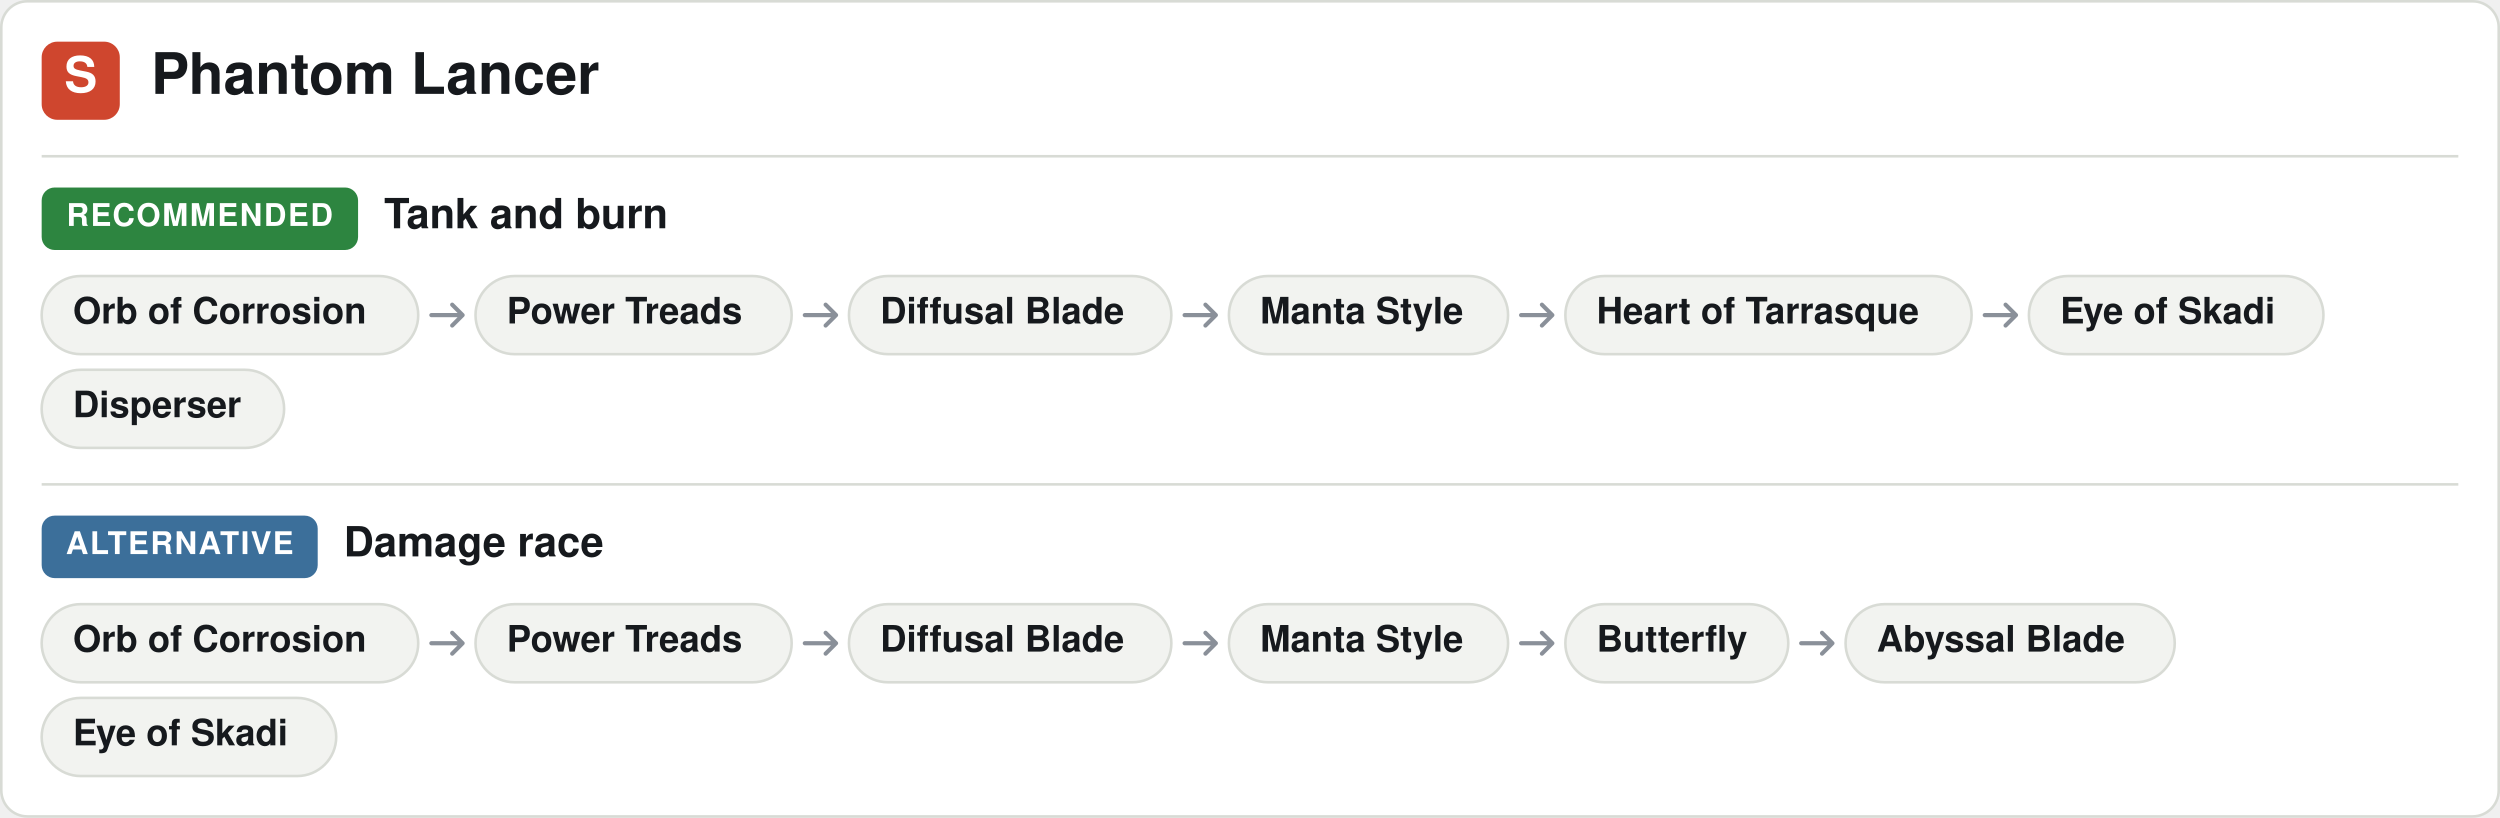
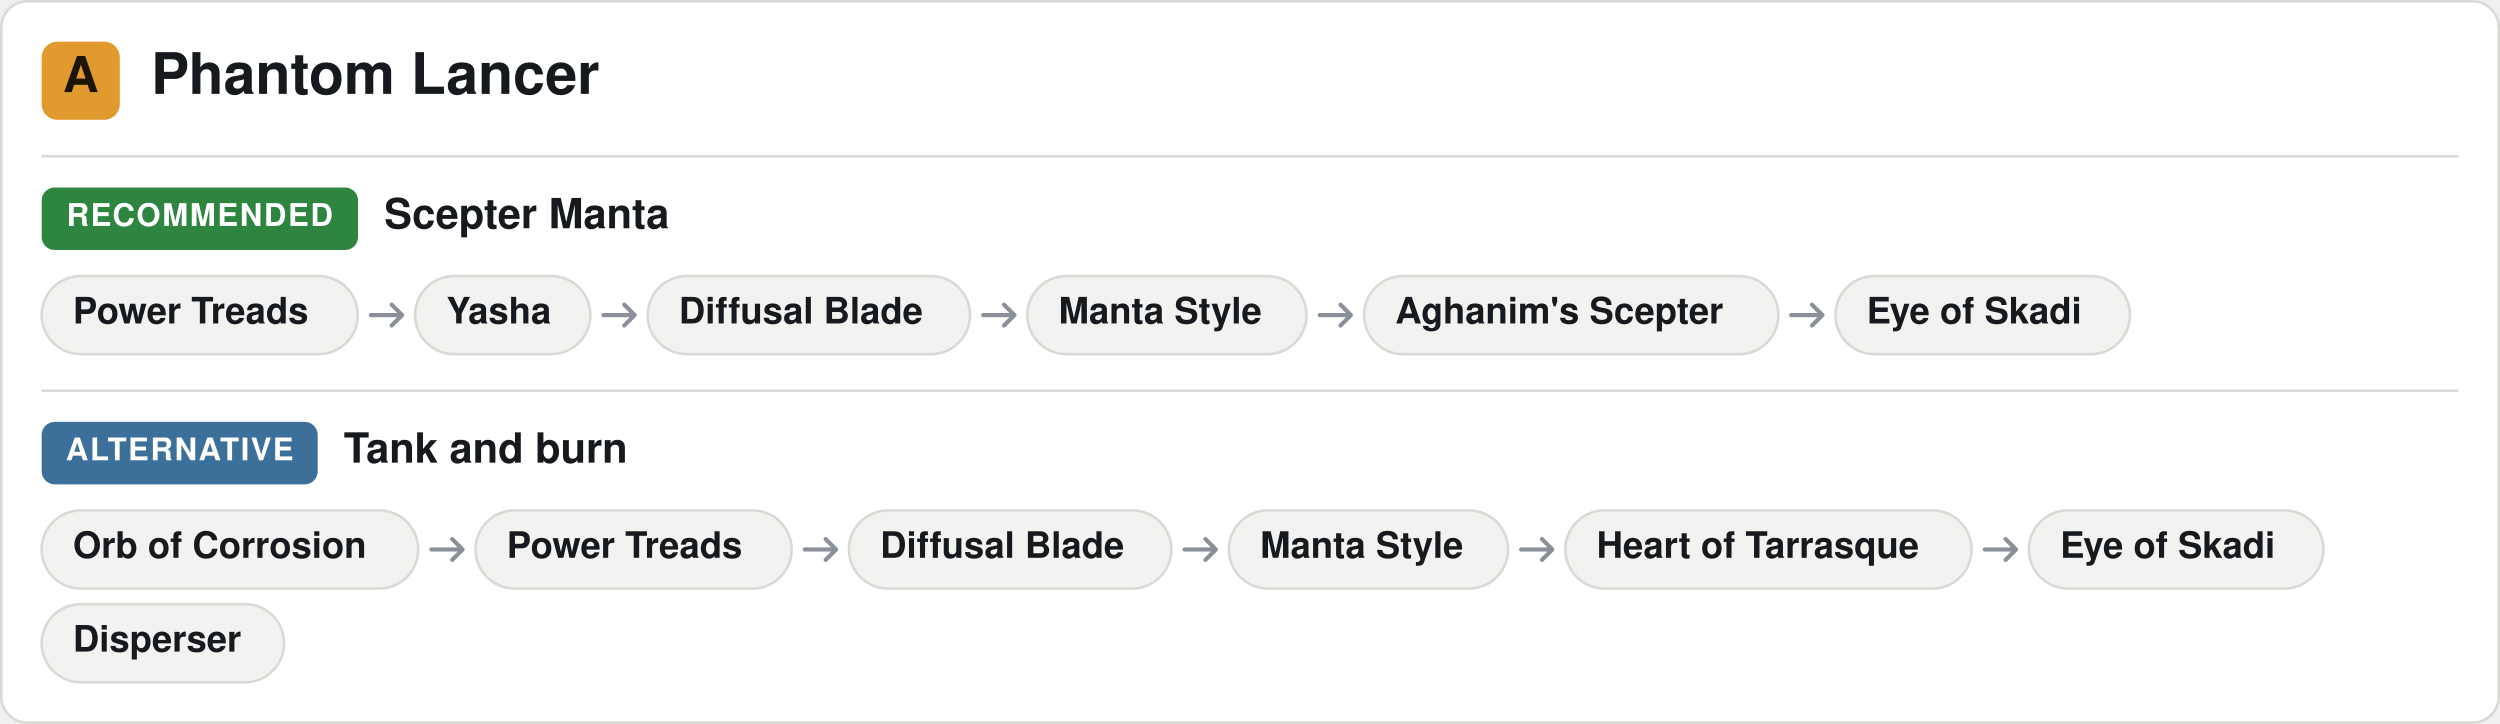
- <svg xmlns="http://www.w3.org/2000/svg" viewBox="0 0 960 314" width="960" height="314" role="img" aria-label="Phantom Lancer builds for patch 7.42">
+ <svg xmlns="http://www.w3.org/2000/svg" viewBox="0 0 960 278" width="960" height="278" role="img" aria-label="Phantom Lancer builds for patch 7.42">
  <style>
.card{fill:#ffffff;stroke:#d8dbd5}
.pill{fill:#f2f3f0;stroke:#d8dbd5}
.ink{fill:#16191d}
.muted{fill:#5b6168}
.sep{stroke:#d8dbd5}
.up{fill:#2d8540}.down{fill:#b8352a}.steady{fill:#687079}.rework{fill:#7448ab}
.rec{fill:#2d8540}.alt{fill:#3c6f9a}
.arrow{stroke:#8a9099;fill:none}
@media (prefers-color-scheme: dark){
.card{fill:#1a1d22;stroke:#2b3037}
.pill{fill:#111317;stroke:#2b3037}
.ink{fill:#e6e8eb}
.muted{fill:#9ba2ab}
.sep{stroke:#2b3037}
.up{fill:#5cc46f}.down{fill:#ef6c60}.steady{fill:#9ba2ab}.rework{fill:#ad8ae3}
.rec{fill:#3f9a52}.alt{fill:#4f88b8}
.arrow{stroke:#6f767f}
}
text{font-family:'Segoe UI',Helvetica,Arial,sans-serif;font-weight:700}
</style>
-   <rect class="card" x="0.5" y="0.5" width="959" height="313" rx="10" />
-   <rect x="16" y="16" width="30" height="30" rx="6" fill="#cf462e" />
-   <text x="31" y="31" fill="#ffffff" font-size="19" text-anchor="middle" dominant-baseline="central">S</text>
+   <rect class="card" x="0.5" y="0.5" width="959" height="277" rx="10" />
+   <rect x="16" y="16" width="30" height="30" rx="6" fill="#e09a2e" />
+   <text x="31" y="31" fill="#1c1406" font-size="19" text-anchor="middle" dominant-baseline="central">A</text>
  <text class="ink" x="58" y="31" font-size="22" dominant-baseline="central">Phantom Lancer</text>
  <line class="sep" x1="16" x2="944" y1="60" y2="60" />
  <rect class="rec" x="16" y="72" width="121.5" height="24" rx="5" />
  <text x="76.7" y="84" fill="#ffffff" font-size="12" letter-spacing="0.6" text-anchor="middle" dominant-baseline="central">RECOMMENDED</text>
-   <text class="ink" x="147.5" y="84" font-size="16" dominant-baseline="central">Tank and burn</text>
-   <rect class="pill" x="16.0" y="106" width="144.6" height="30" rx="15.0" />
-   <text class="ink" x="28.0" y="121.0" font-size="14" dominant-baseline="central">Orb of Corrosion</text>
-   <path class="arrow" stroke-width="1.6" stroke-linecap="round" stroke-linejoin="round" d="M165.643,121.0 H177.643 M173.643,117.0 L177.643,121.0 L173.643,125.0" />
-   <rect class="pill" x="182.6" y="106" width="121.4" height="30" rx="15.0" />
-   <text class="ink" x="194.6" y="121.0" font-size="14" dominant-baseline="central">Power Treads</text>
-   <path class="arrow" stroke-width="1.6" stroke-linecap="round" stroke-linejoin="round" d="M309.046,121.0 H321.046 M317.046,117.0 L321.046,121.0 L317.046,125.0" />
-   <rect class="pill" x="326.0" y="106" width="123.8" height="30" rx="15.0" />
-   <text class="ink" x="338.0" y="121.0" font-size="14" dominant-baseline="central">Diffusal Blade</text>
-   <path class="arrow" stroke-width="1.6" stroke-linecap="round" stroke-linejoin="round" d="M454.89,121.0 H466.89 M462.89,117.0 L466.89,121.0 L462.89,125.0" />
-   <rect class="pill" x="471.9" y="106" width="107.2" height="30" rx="15.0" />
-   <text class="ink" x="483.9" y="121.0" font-size="14" dominant-baseline="central">Manta Style</text>
-   <path class="arrow" stroke-width="1.6" stroke-linecap="round" stroke-linejoin="round" d="M584.1,121.0 H596.1 M592.1,117.0 L596.1,121.0 L592.1,125.0" />
-   <rect class="pill" x="601.1" y="106" width="156.0" height="30" rx="15.0" />
-   <text class="ink" x="613.1" y="121.0" font-size="14" dominant-baseline="central">Heart of Tarrasque</text>
-   <path class="arrow" stroke-width="1.6" stroke-linecap="round" stroke-linejoin="round" d="M762.144,121.0 H774.144 M770.144,117.0 L774.144,121.0 L770.144,125.0" />
-   <rect class="pill" x="779.1" y="106" width="113.1" height="30" rx="15.0" />
-   <text class="ink" x="791.1" y="121.0" font-size="14" dominant-baseline="central">Eye of Skadi</text>
-   <rect class="pill" x="16.0" y="142" width="93.1" height="30" rx="15.0" />
-   <text class="ink" x="28.0" y="157.0" font-size="14" dominant-baseline="central">Disperser</text>
-   <line class="sep" x1="16" x2="944" y1="186" y2="186" />
-   <rect class="alt" x="16" y="198" width="106.0" height="24" rx="5" />
-   <text x="69.0" y="210" fill="#ffffff" font-size="12" letter-spacing="0.6" text-anchor="middle" dominant-baseline="central">ALTERNATIVE</text>
-   <text class="ink" x="132.0" y="210" font-size="16" dominant-baseline="central">Damage race</text>
-   <rect class="pill" x="16.0" y="232" width="144.6" height="30" rx="15.0" />
-   <text class="ink" x="28.0" y="247.0" font-size="14" dominant-baseline="central">Orb of Corrosion</text>
-   <path class="arrow" stroke-width="1.6" stroke-linecap="round" stroke-linejoin="round" d="M165.643,247.0 H177.643 M173.643,243.0 L177.643,247.0 L173.643,251.0" />
-   <rect class="pill" x="182.6" y="232" width="121.4" height="30" rx="15.0" />
-   <text class="ink" x="194.6" y="247.0" font-size="14" dominant-baseline="central">Power Treads</text>
-   <path class="arrow" stroke-width="1.6" stroke-linecap="round" stroke-linejoin="round" d="M309.046,247.0 H321.046 M317.046,243.0 L321.046,247.0 L317.046,251.0" />
-   <rect class="pill" x="326.0" y="232" width="123.8" height="30" rx="15.0" />
-   <text class="ink" x="338.0" y="247.0" font-size="14" dominant-baseline="central">Diffusal Blade</text>
-   <path class="arrow" stroke-width="1.6" stroke-linecap="round" stroke-linejoin="round" d="M454.89,247.0 H466.89 M462.89,243.0 L466.89,247.0 L462.89,251.0" />
-   <rect class="pill" x="471.9" y="232" width="107.2" height="30" rx="15.0" />
-   <text class="ink" x="483.9" y="247.0" font-size="14" dominant-baseline="central">Manta Style</text>
-   <path class="arrow" stroke-width="1.6" stroke-linecap="round" stroke-linejoin="round" d="M584.1,247.0 H596.1 M592.1,243.0 L596.1,247.0 L592.1,251.0" />
-   <rect class="pill" x="601.1" y="232" width="85.6" height="30" rx="15.0" />
-   <text class="ink" x="613.1" y="247.0" font-size="14" dominant-baseline="central">Butterfly</text>
-   <path class="arrow" stroke-width="1.6" stroke-linecap="round" stroke-linejoin="round" d="M691.658,247.0 H703.658 M699.658,243.0 L703.658,247.0 L699.658,251.0" />
-   <rect class="pill" x="708.7" y="232" width="126.4" height="30" rx="15.0" />
-   <text class="ink" x="720.7" y="247.0" font-size="14" dominant-baseline="central">Abyssal Blade</text>
-   <rect class="pill" x="16.0" y="268" width="113.1" height="30" rx="15.0" />
-   <text class="ink" x="28.0" y="283.0" font-size="14" dominant-baseline="central">Eye of Skadi</text>
+   <text class="ink" x="147.5" y="84" font-size="16" dominant-baseline="central">Scepter Manta</text>
+   <rect class="pill" x="16.0" y="106" width="121.4" height="30" rx="15.0" />
+   <text class="ink" x="28.0" y="121.0" font-size="14" dominant-baseline="central">Power Treads</text>
+   <path class="arrow" stroke-width="1.6" stroke-linecap="round" stroke-linejoin="round" d="M142.403,121.0 H154.403 M150.403,117.0 L154.403,121.0 L150.403,125.0" />
+   <rect class="pill" x="159.4" y="106" width="67.3" height="30" rx="15.0" />
+   <text class="ink" x="171.4" y="121.0" font-size="14" dominant-baseline="central">Yasha</text>
+   <path class="arrow" stroke-width="1.6" stroke-linecap="round" stroke-linejoin="round" d="M231.705,121.0 H243.705 M239.705,117.0 L243.705,121.0 L239.705,125.0" />
+   <rect class="pill" x="248.7" y="106" width="123.8" height="30" rx="15.0" />
+   <text class="ink" x="260.7" y="121.0" font-size="14" dominant-baseline="central">Diffusal Blade</text>
+   <path class="arrow" stroke-width="1.6" stroke-linecap="round" stroke-linejoin="round" d="M377.549,121.0 H389.549 M385.549,117.0 L389.549,121.0 L385.549,125.0" />
+   <rect class="pill" x="394.5" y="106" width="107.2" height="30" rx="15.0" />
+   <text class="ink" x="406.5" y="121.0" font-size="14" dominant-baseline="central">Manta Style</text>
+   <path class="arrow" stroke-width="1.6" stroke-linecap="round" stroke-linejoin="round" d="M506.759,121.0 H518.759 M514.759,117.0 L518.759,121.0 L514.759,125.0" />
+   <rect class="pill" x="523.8" y="106" width="159.1" height="30" rx="15.0" />
+   <text class="ink" x="535.8" y="121.0" font-size="14" dominant-baseline="central">Aghanim's Scepter</text>
+   <path class="arrow" stroke-width="1.6" stroke-linecap="round" stroke-linejoin="round" d="M687.813,121.0 H699.813 M695.813,117.0 L699.813,121.0 L695.813,125.0" />
+   <rect class="pill" x="704.8" y="106" width="113.1" height="30" rx="15.0" />
+   <text class="ink" x="716.8" y="121.0" font-size="14" dominant-baseline="central">Eye of Skadi</text>
+   <line class="sep" x1="16" x2="944" y1="150" y2="150" />
+   <rect class="alt" x="16" y="162" width="106.0" height="24" rx="5" />
+   <text x="69.0" y="174" fill="#ffffff" font-size="12" letter-spacing="0.6" text-anchor="middle" dominant-baseline="central">ALTERNATIVE</text>
+   <text class="ink" x="132.0" y="174" font-size="16" dominant-baseline="central">Tank and burn</text>
+   <rect class="pill" x="16.0" y="196" width="144.6" height="30" rx="15.0" />
+   <text class="ink" x="28.0" y="211.0" font-size="14" dominant-baseline="central">Orb of Corrosion</text>
+   <path class="arrow" stroke-width="1.6" stroke-linecap="round" stroke-linejoin="round" d="M165.643,211.0 H177.643 M173.643,207.0 L177.643,211.0 L173.643,215.0" />
+   <rect class="pill" x="182.6" y="196" width="121.4" height="30" rx="15.0" />
+   <text class="ink" x="194.6" y="211.0" font-size="14" dominant-baseline="central">Power Treads</text>
+   <path class="arrow" stroke-width="1.6" stroke-linecap="round" stroke-linejoin="round" d="M309.046,211.0 H321.046 M317.046,207.0 L321.046,211.0 L317.046,215.0" />
+   <rect class="pill" x="326.0" y="196" width="123.8" height="30" rx="15.0" />
+   <text class="ink" x="338.0" y="211.0" font-size="14" dominant-baseline="central">Diffusal Blade</text>
+   <path class="arrow" stroke-width="1.6" stroke-linecap="round" stroke-linejoin="round" d="M454.89,211.0 H466.89 M462.89,207.0 L466.89,211.0 L462.89,215.0" />
+   <rect class="pill" x="471.9" y="196" width="107.2" height="30" rx="15.0" />
+   <text class="ink" x="483.9" y="211.0" font-size="14" dominant-baseline="central">Manta Style</text>
+   <path class="arrow" stroke-width="1.6" stroke-linecap="round" stroke-linejoin="round" d="M584.1,211.0 H596.1 M592.1,207.0 L596.1,211.0 L592.1,215.0" />
+   <rect class="pill" x="601.1" y="196" width="156.0" height="30" rx="15.0" />
+   <text class="ink" x="613.1" y="211.0" font-size="14" dominant-baseline="central">Heart of Tarrasque</text>
+   <path class="arrow" stroke-width="1.6" stroke-linecap="round" stroke-linejoin="round" d="M762.144,211.0 H774.144 M770.144,207.0 L774.144,211.0 L770.144,215.0" />
+   <rect class="pill" x="779.1" y="196" width="113.1" height="30" rx="15.0" />
+   <text class="ink" x="791.1" y="211.0" font-size="14" dominant-baseline="central">Eye of Skadi</text>
+   <rect class="pill" x="16.0" y="232" width="93.1" height="30" rx="15.0" />
+   <text class="ink" x="28.0" y="247.0" font-size="14" dominant-baseline="central">Disperser</text>
</svg>
